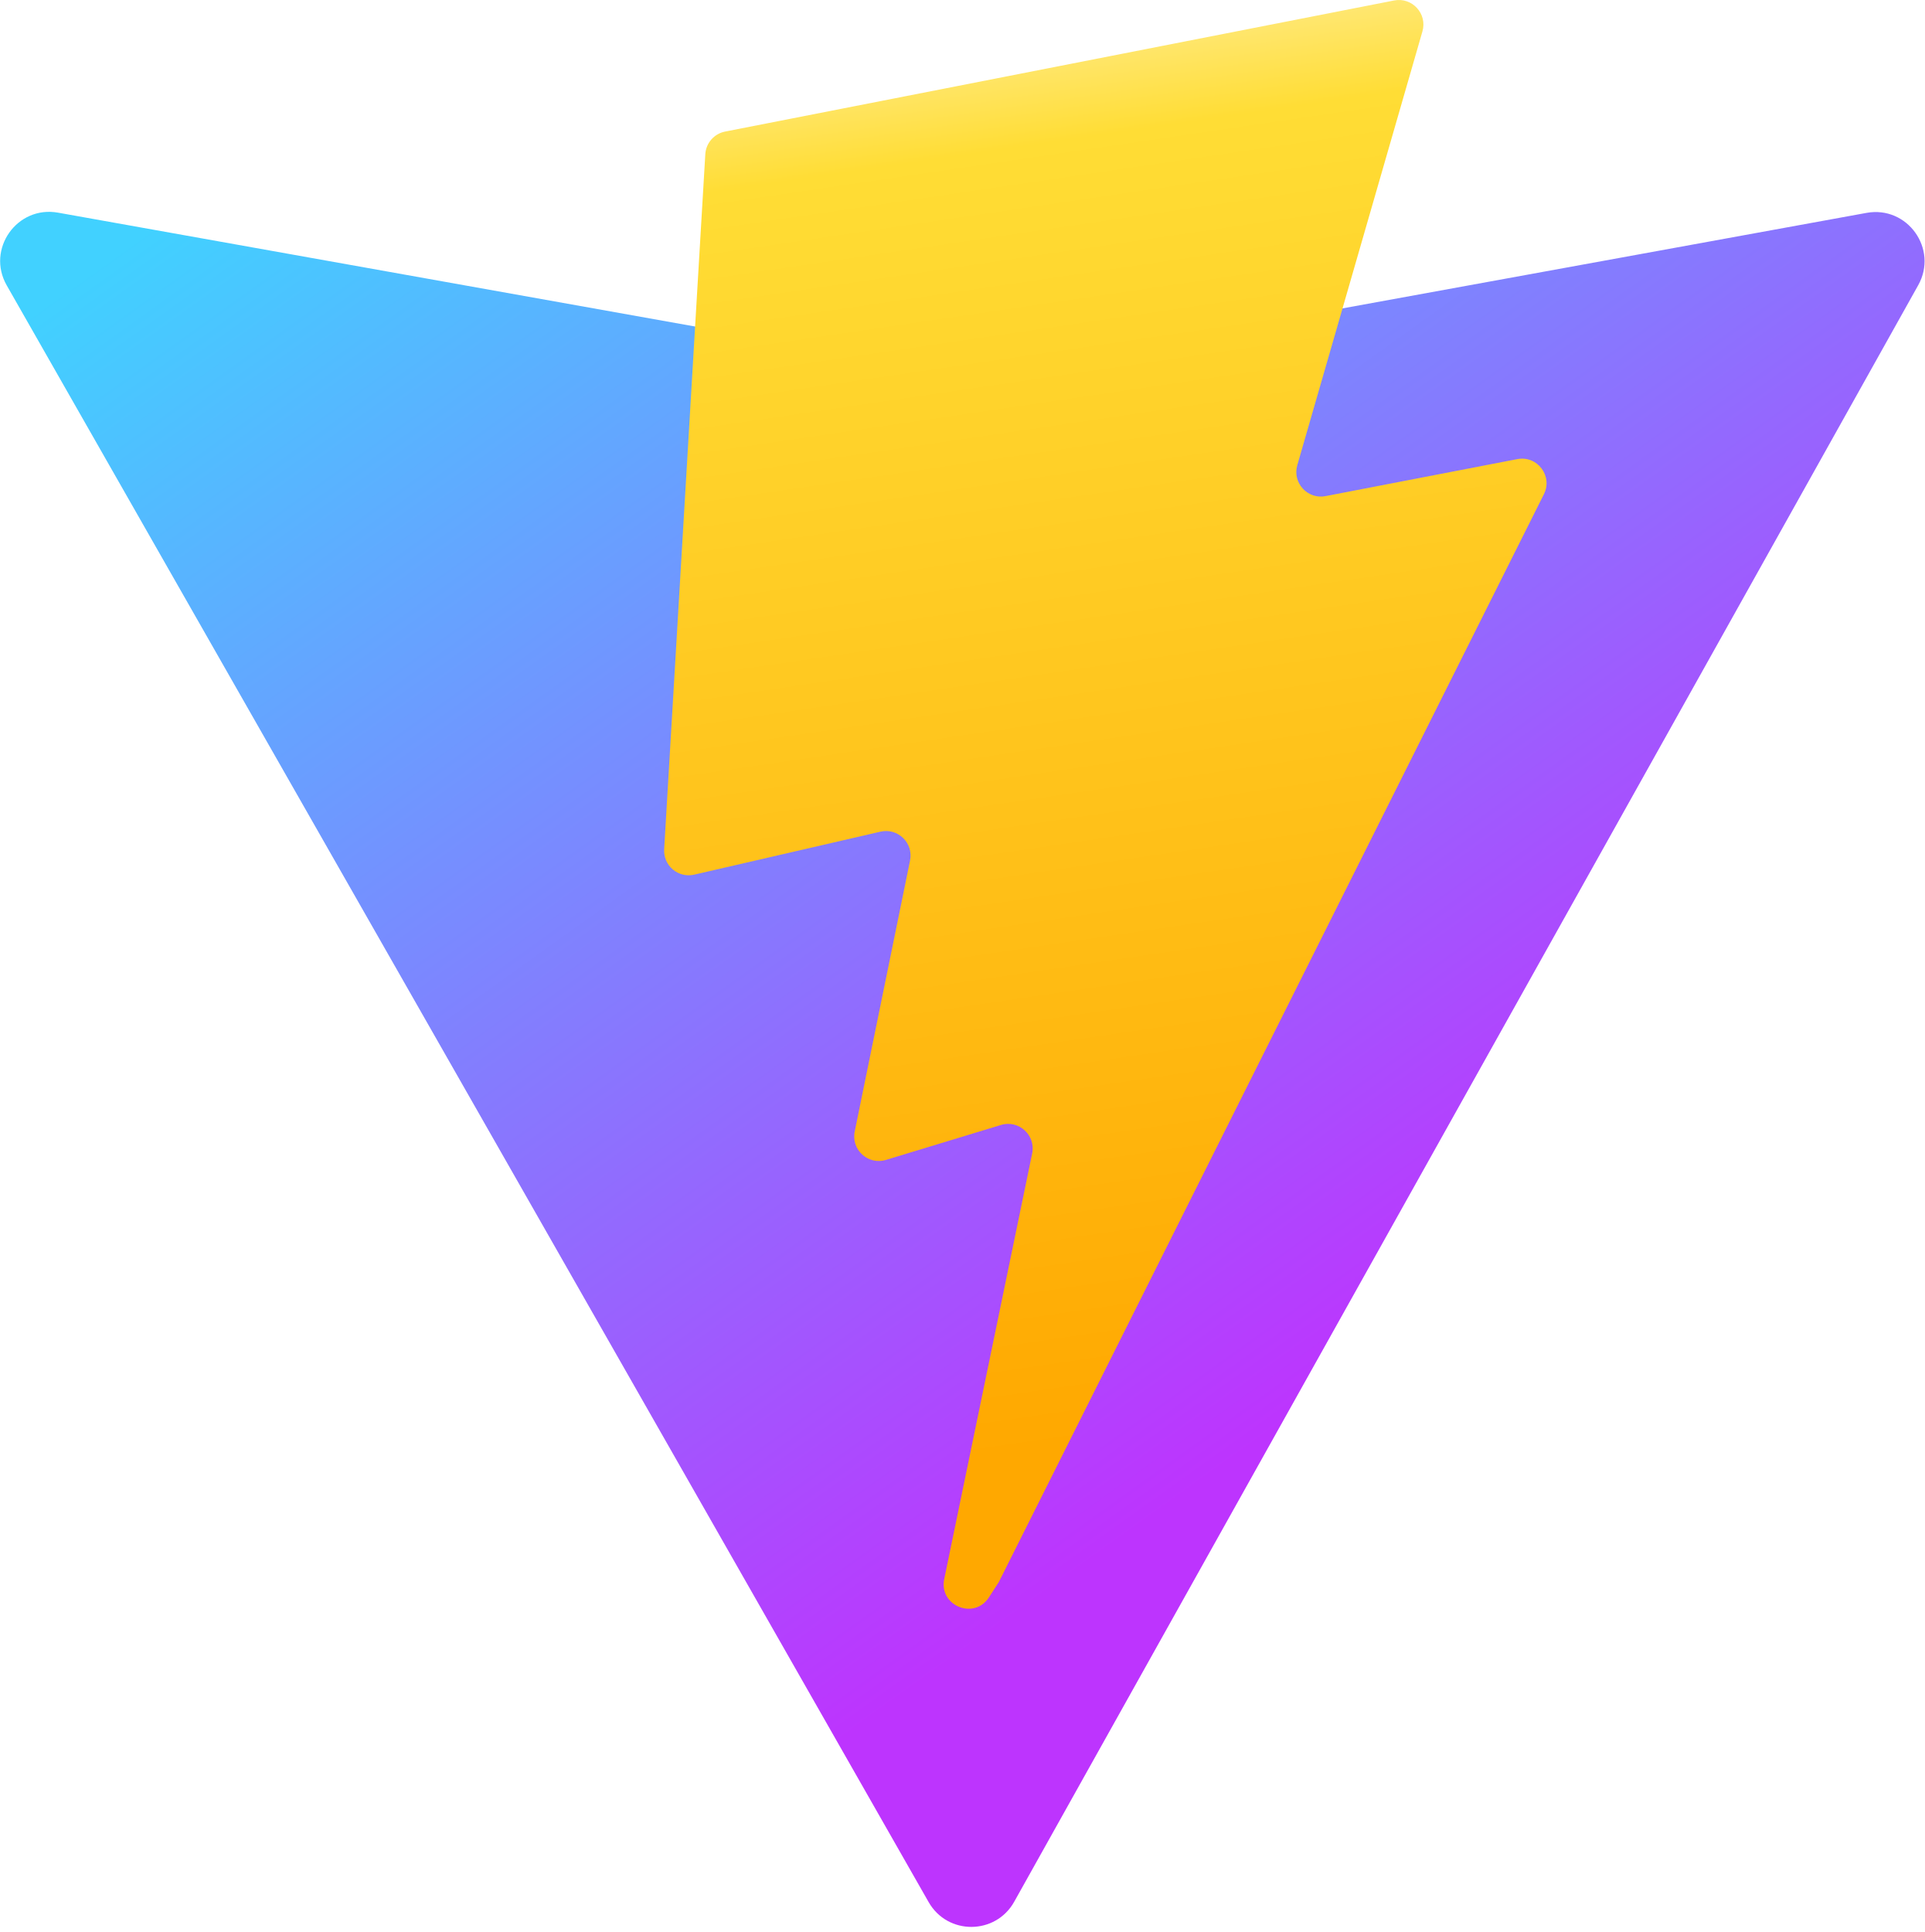
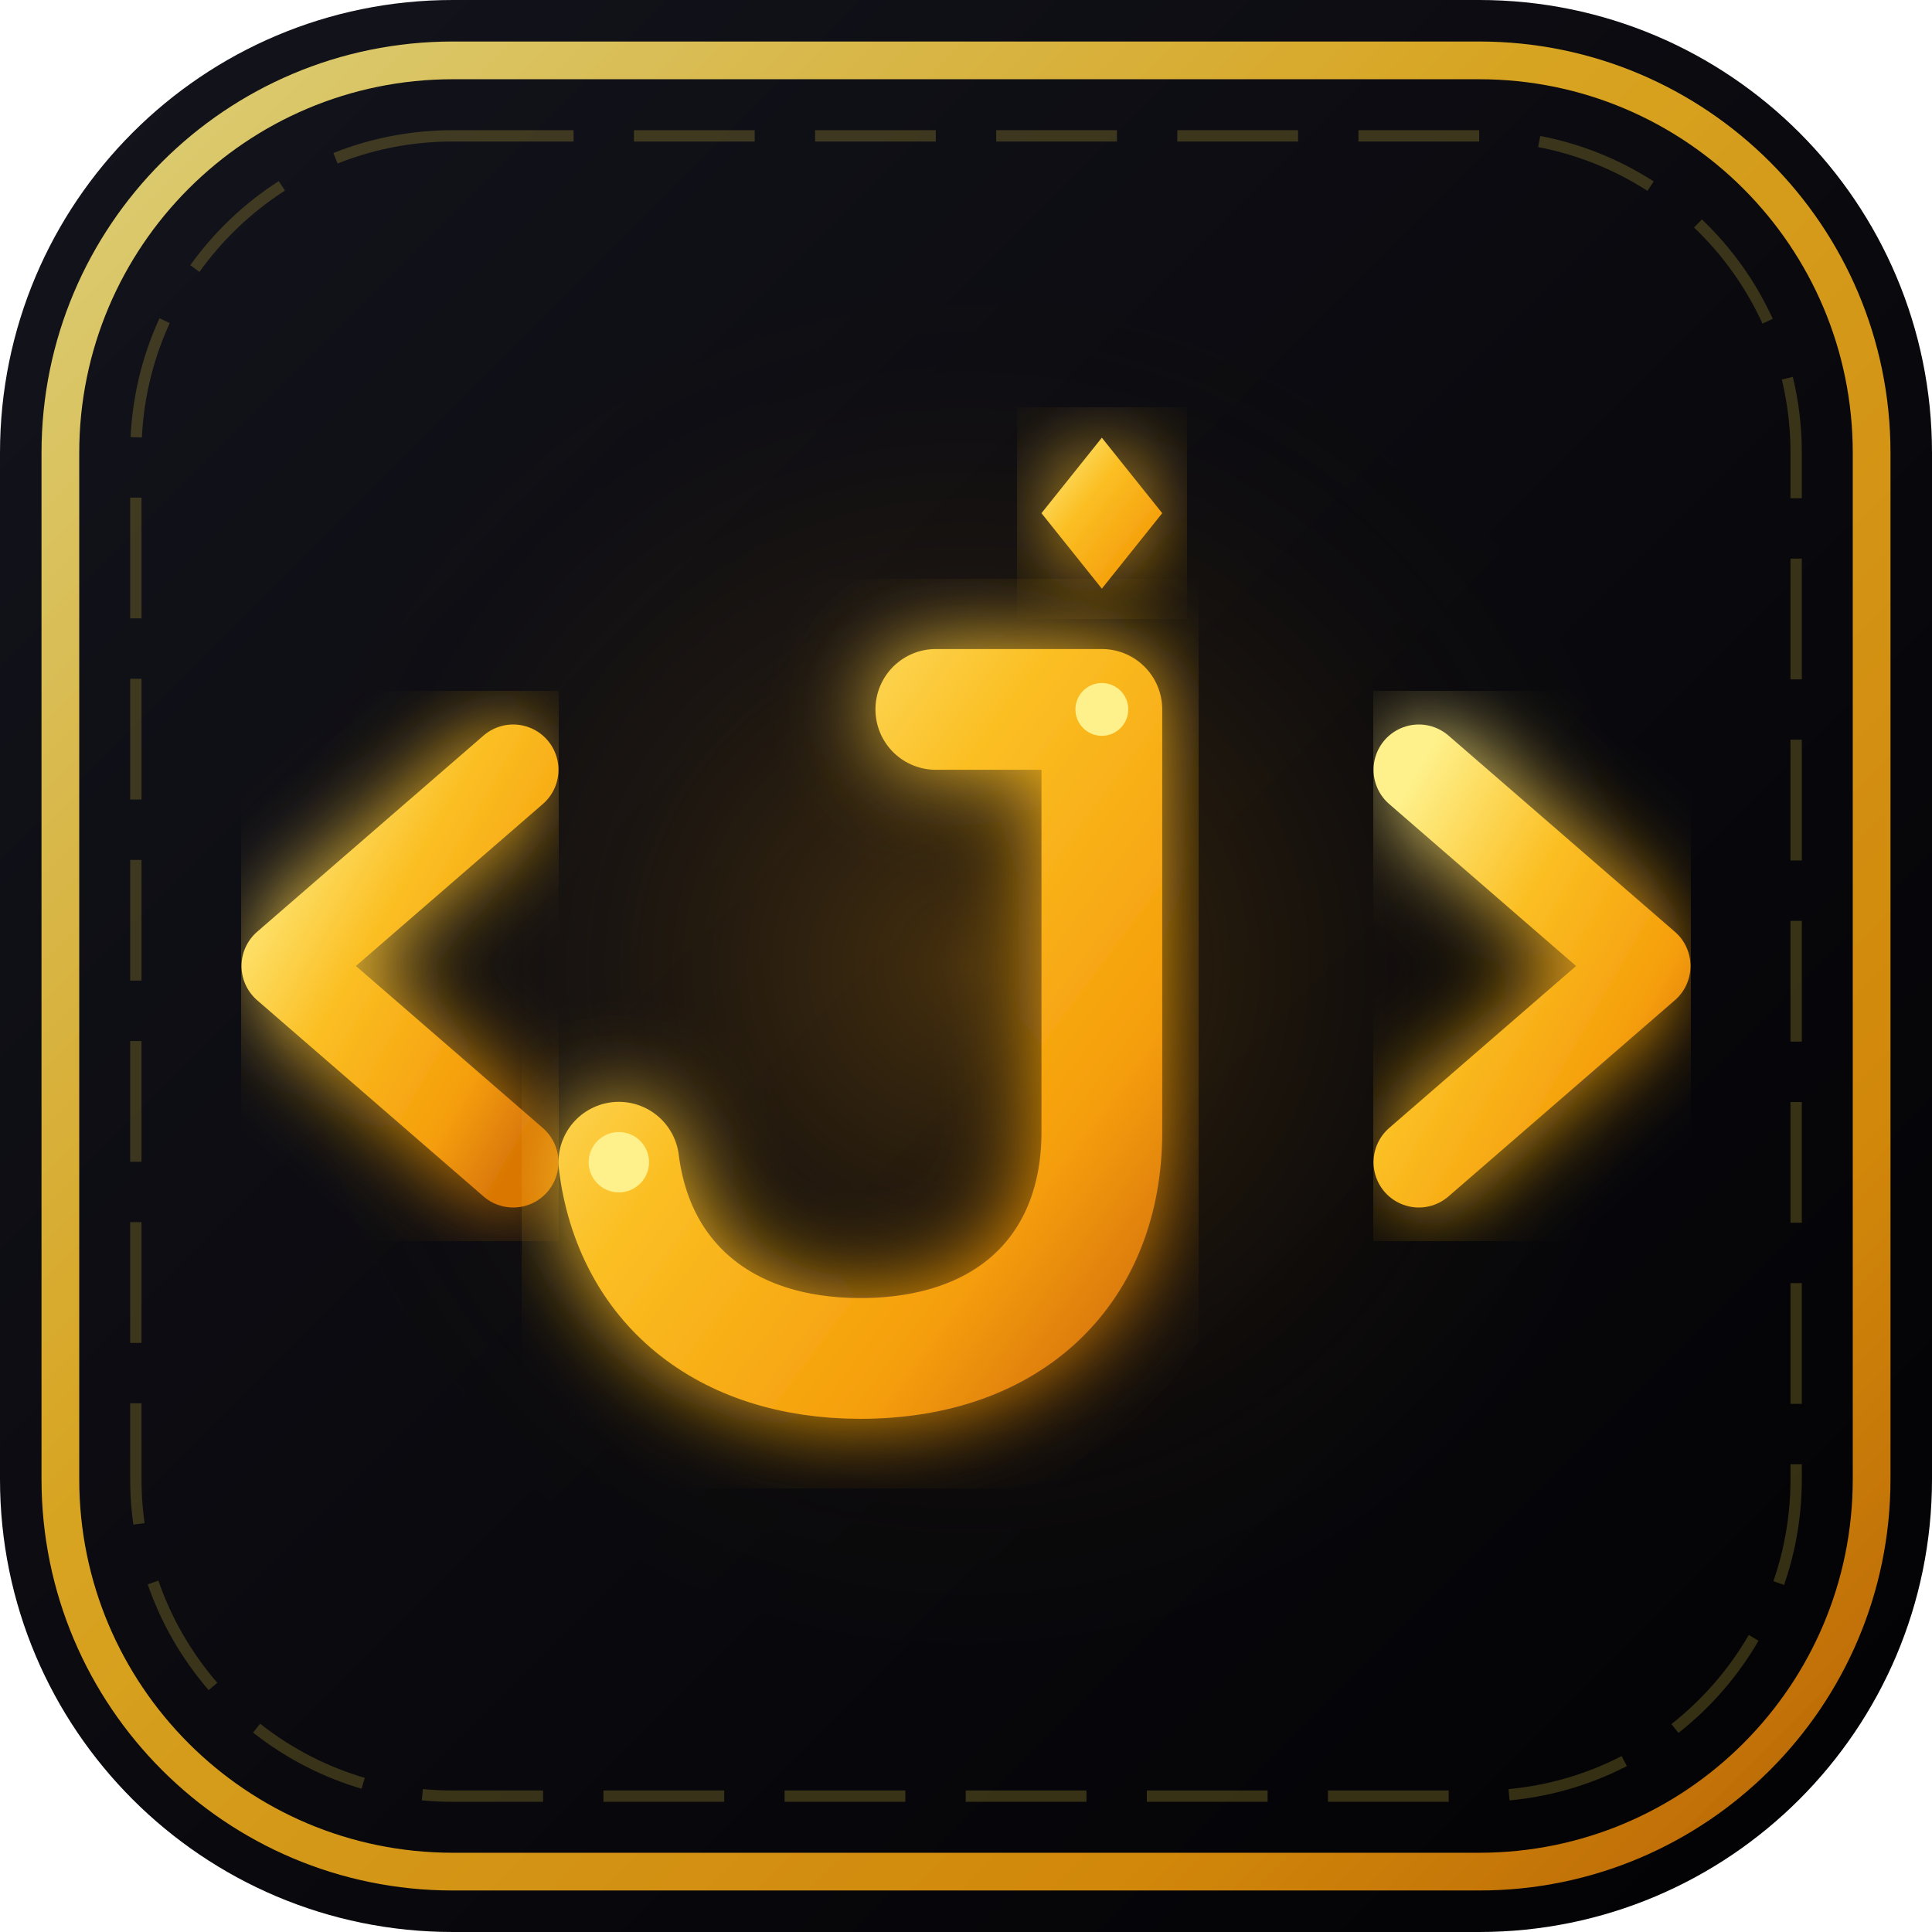
- <svg xmlns="http://www.w3.org/2000/svg" aria-hidden="true" role="img" class="iconify iconify--logos" width="31.88" height="32" preserveAspectRatio="xMidYMid meet" viewBox="0 0 256 257">
+ <svg xmlns="http://www.w3.org/2000/svg" viewBox="0 0 256 256" width="100%" height="100%">
  <defs>
-     <linearGradient id="IconifyId1813088fe1fbc01fb466" x1="-.828%" x2="57.636%" y1="7.652%" y2="78.411%">
-       <stop offset="0%" stop-color="#41D1FF" />
-       <stop offset="100%" stop-color="#BD34FE" />
+     <linearGradient id="bgGradient" x1="0%" y1="0%" x2="100%" y2="100%">
+       <stop offset="0%" stop-color="#14141d" />
+       <stop offset="50%" stop-color="#0a0a0f" />
+       <stop offset="100%" stop-color="#020204" />
    </linearGradient>
-     <linearGradient id="IconifyId1813088fe1fbc01fb467" x1="43.376%" x2="50.316%" y1="2.242%" y2="89.03%">
-       <stop offset="0%" stop-color="#FFEA83" />
-       <stop offset="8.333%" stop-color="#FFDD35" />
-       <stop offset="100%" stop-color="#FFA800" />
+     <linearGradient id="goldGrad" x1="0%" y1="0%" x2="100%" y2="100%">
+       <stop offset="0%" stop-color="#FEF08A" />
+       <stop offset="40%" stop-color="#FBBF24" />
+       <stop offset="80%" stop-color="#F59E0B" />
+       <stop offset="100%" stop-color="#D97706" />
    </linearGradient>
+     <linearGradient id="accentGlow" x1="0%" y1="0%" x2="0%" y2="100%">
+       <stop offset="0%" stop-color="#FDE047" />
+       <stop offset="100%" stop-color="#B45309" />
+     </linearGradient>
+     <filter id="goldGlow" x="-20%" y="-20%" width="140%" height="140%">
+       <feGaussianBlur stdDeviation="6" result="blur" />
+       <feComposite in="SourceGraphic" in2="blur" operator="over" />
+     </filter>
+     <radialGradient id="centerGlow" cx="50%" cy="50%" r="50%">
+       <stop offset="0%" stop-color="#F59E0B" stop-opacity="0.25" />
+       <stop offset="100%" stop-color="#000000" stop-opacity="0" />
+     </radialGradient>
  </defs>
-   <path fill="url(#IconifyId1813088fe1fbc01fb466)" d="M255.153 37.938L134.897 252.976c-2.483 4.44-8.862 4.466-11.382.048L.875 37.958c-2.746-4.814 1.371-10.646 6.827-9.67l120.385 21.517a6.537 6.537 0 0 0 2.322-.004l117.867-21.483c5.438-.991 9.574 4.796 6.877 9.62Z" />
-   <path fill="url(#IconifyId1813088fe1fbc01fb467)" d="M185.432.063L96.44 17.501a3.268 3.268 0 0 0-2.634 3.014l-5.474 92.456a3.268 3.268 0 0 0 3.997 3.378l24.777-5.718c2.318-.535 4.413 1.507 3.936 3.838l-7.361 36.047c-.495 2.426 1.782 4.5 4.151 3.78l15.304-4.649c2.372-.72 4.652 1.36 4.15 3.788l-11.698 56.621c-.732 3.542 3.979 5.473 5.943 2.437l1.313-2.028l72.516-144.72c1.215-2.423-.88-5.186-3.54-4.672l-25.505 4.922c-2.396.462-4.435-1.77-3.759-4.114l16.646-57.705c.677-2.35-1.37-4.583-3.769-4.113Z" />
+   <rect width="256" height="256" rx="60" fill="url(#bgGradient)" />
+   <circle cx="128" cy="128" r="100" fill="url(#centerGlow)" />
+   <rect x="8" y="8" width="240" height="240" rx="52" fill="none" stroke="url(#goldGrad)" stroke-width="5" stroke-opacity="0.85" />
+   <rect x="18" y="18" width="220" height="220" rx="42" fill="none" stroke="#FDE047" stroke-width="1.5" stroke-opacity="0.2" stroke-dasharray="16 8" />
+   <path d="M 68 102 L 38 128 L 68 154" fill="none" stroke="url(#goldGrad)" stroke-width="12" stroke-linecap="round" stroke-linejoin="round" filter="url(#goldGlow)" />
+   <path d="M 188 102 L 218 128 L 188 154" fill="none" stroke="url(#goldGrad)" stroke-width="12" stroke-linecap="round" stroke-linejoin="round" filter="url(#goldGlow)" />
+   <polygon points="146,58 154,68 146,78 138,68" fill="url(#goldGrad)" filter="url(#goldGlow)" />
+   <path d="M 124 94 L 146 94 L 146 150 C 146 168 134 180 114 180 C 96 180 84 170 82 154" fill="none" stroke="url(#goldGrad)" stroke-width="16" stroke-linecap="round" stroke-linejoin="round" filter="url(#goldGlow)" />
+   <circle cx="82" cy="154" r="4" fill="#FEF08A" />
+   <circle cx="146" cy="94" r="3.5" fill="#FEF08A" />
</svg>
